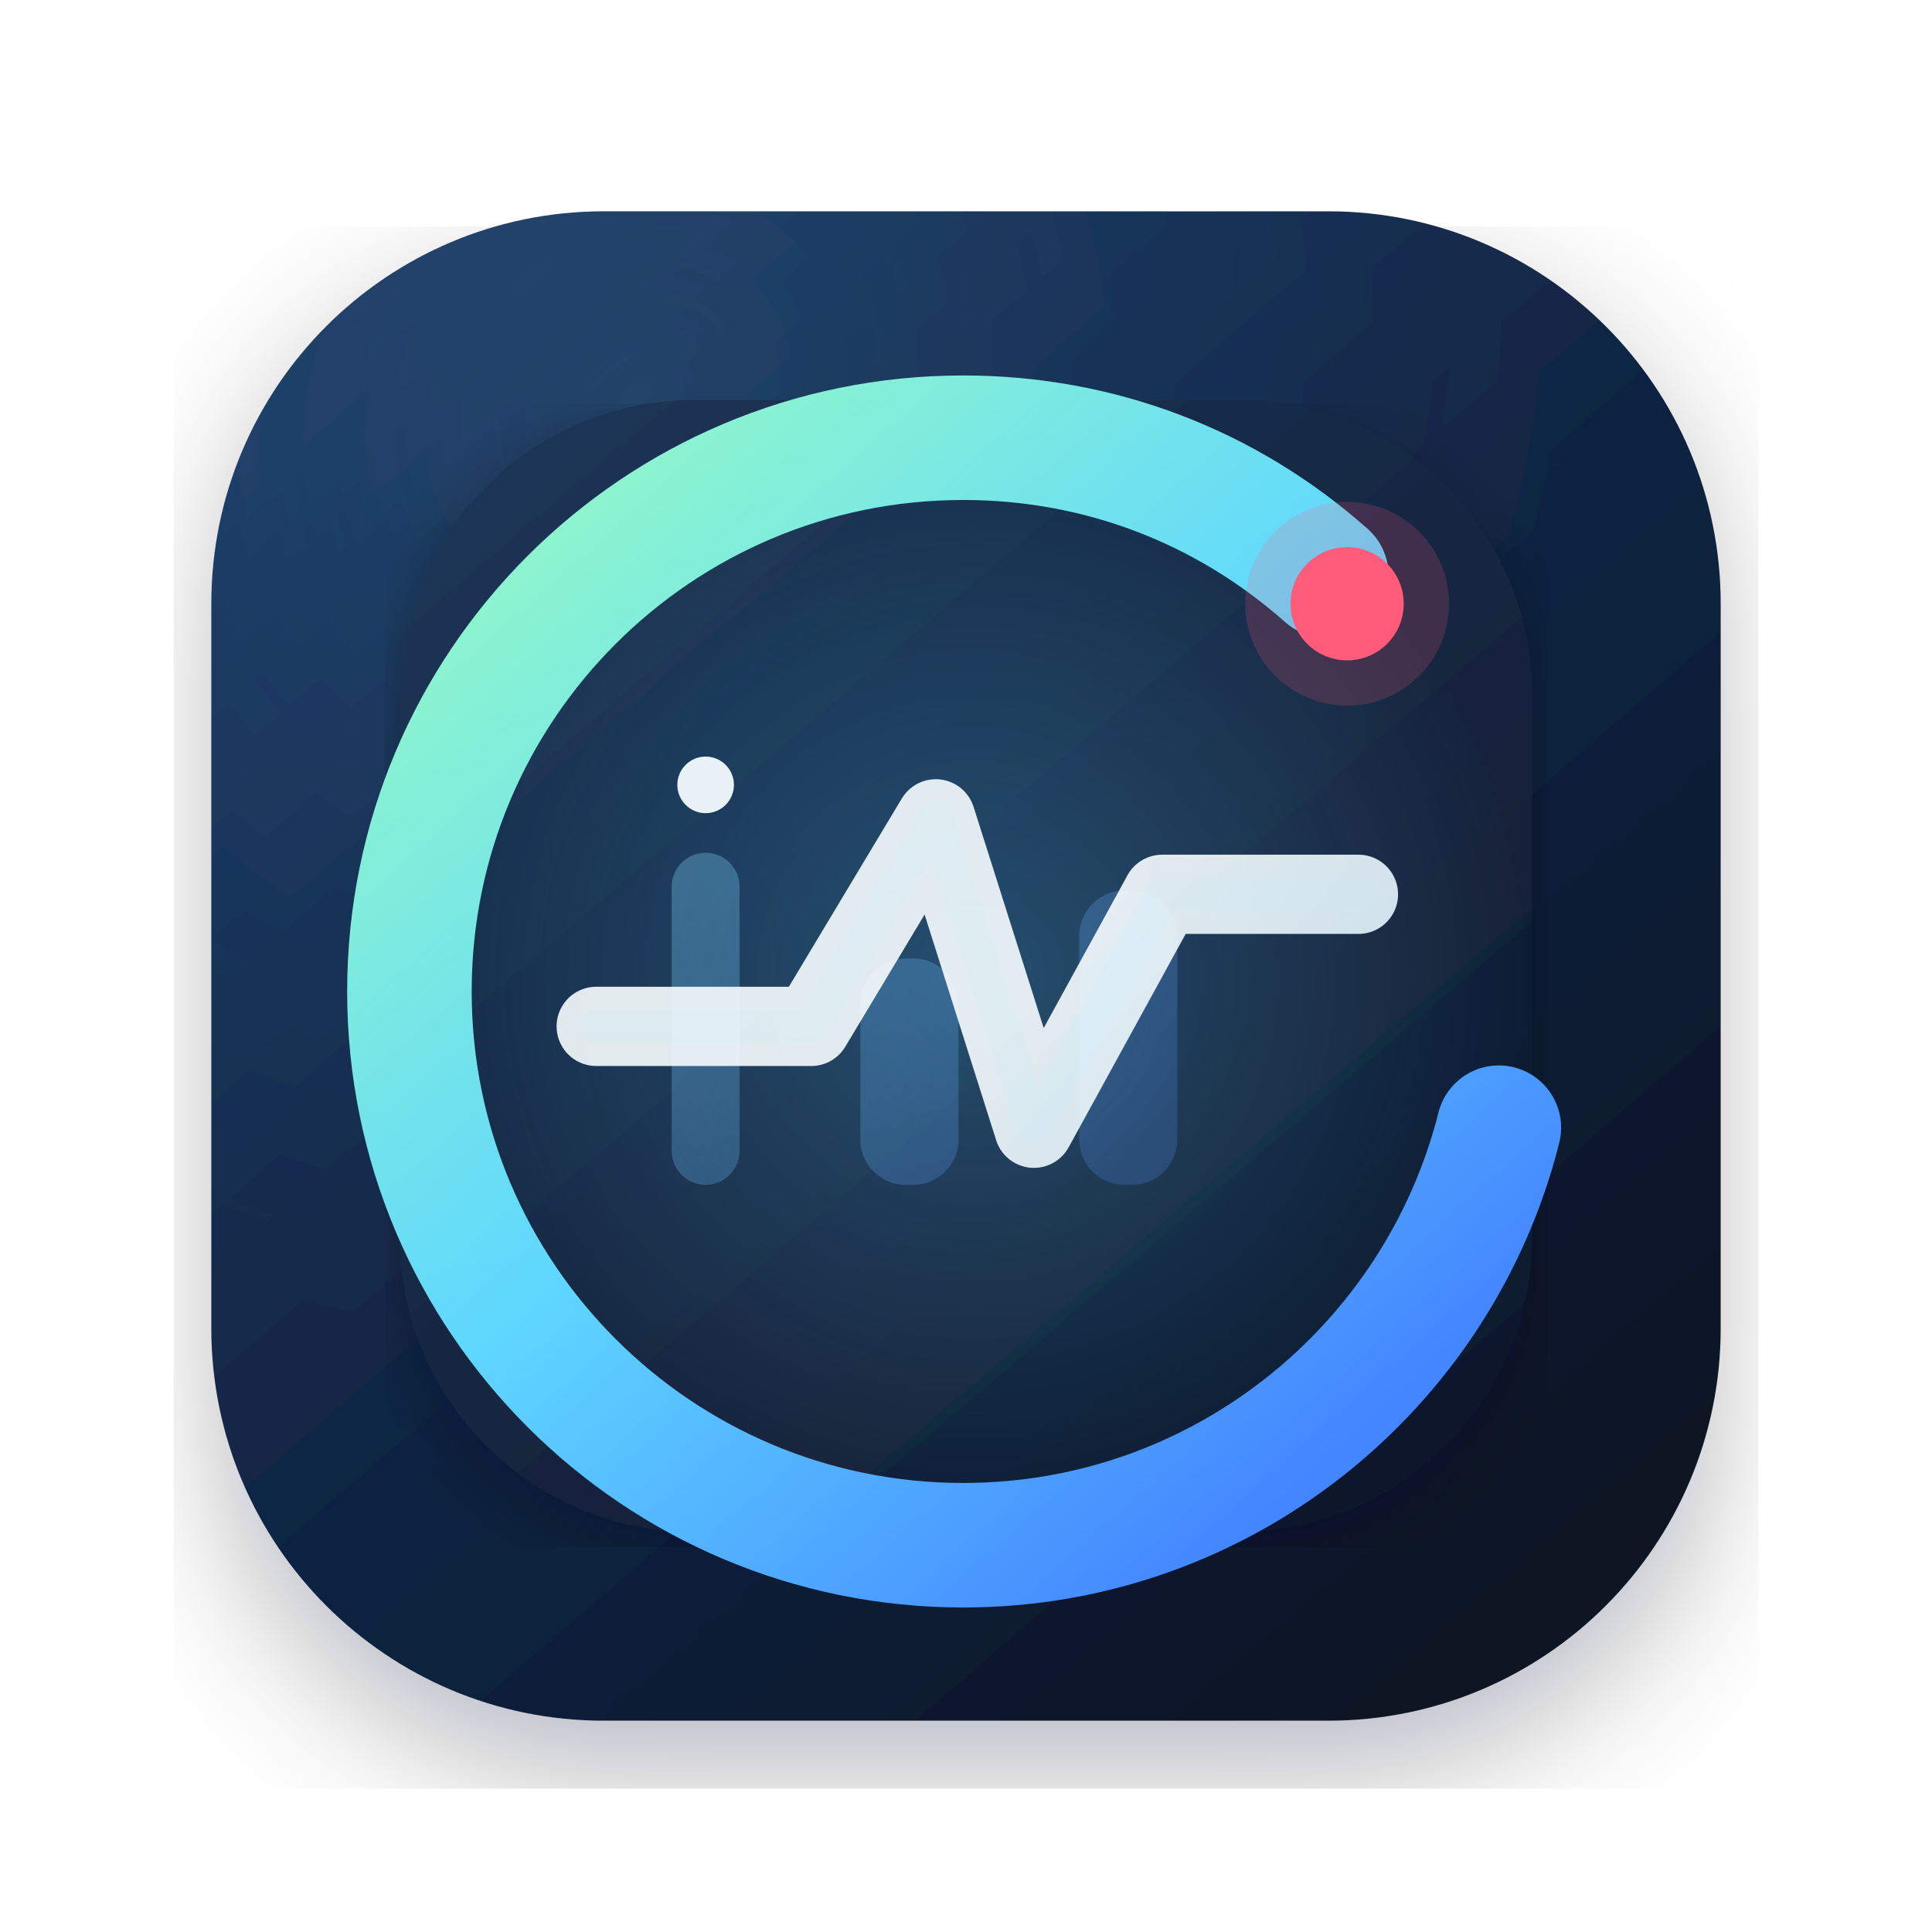
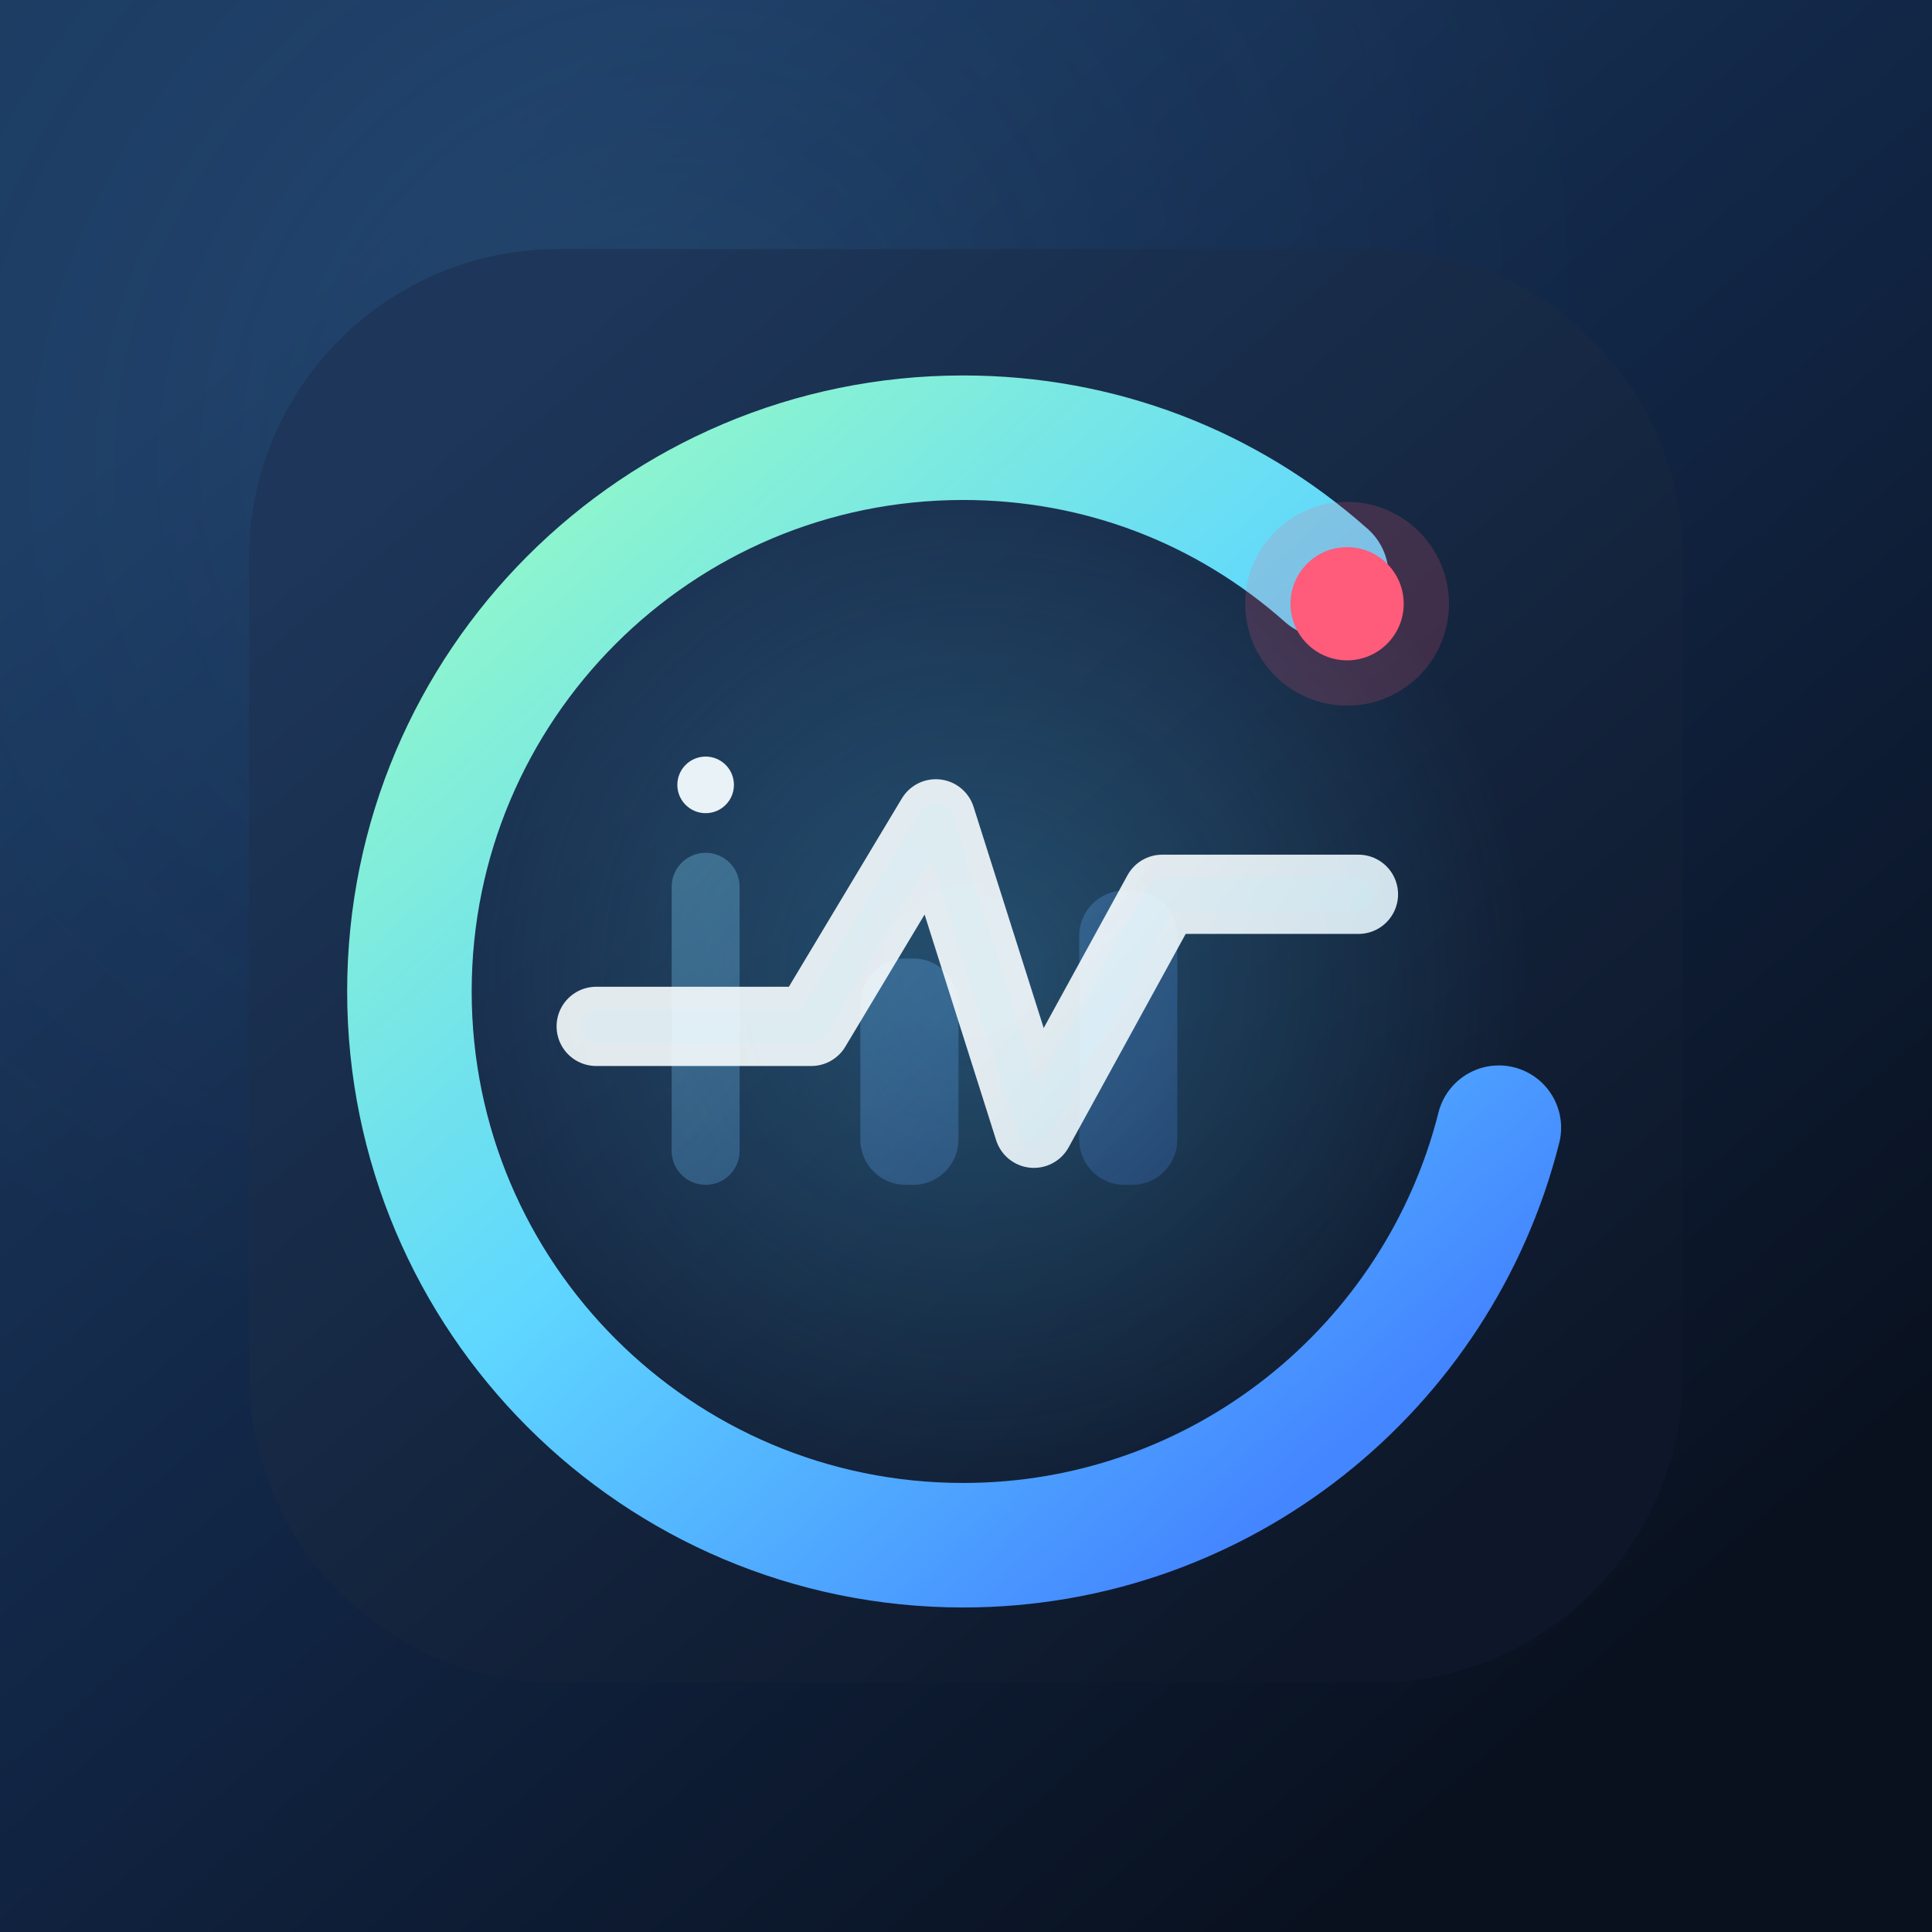
<svg xmlns="http://www.w3.org/2000/svg" width="1024" height="1024" viewBox="0 0 1024 1024" fill="none">
  <defs>
    <linearGradient id="outerBg" x1="180" y1="132" x2="842" y2="900" gradientUnits="userSpaceOnUse">
      <stop stop-color="#1C3B61" />
      <stop offset="0.48" stop-color="#112544" />
      <stop offset="1" stop-color="#09111F" />
    </linearGradient>
    <radialGradient id="topGlow" cx="0" cy="0" r="1" gradientUnits="userSpaceOnUse" gradientTransform="translate(338 216) rotate(48) scale(470 540)">
      <stop stop-color="#7DD3FC" stop-opacity="0.1" />
      <stop offset="0.5" stop-color="#60A5FA" stop-opacity="0.045" />
      <stop offset="1" stop-color="#60A5FA" stop-opacity="0" />
    </radialGradient>
    <linearGradient id="innerPanel" x1="260" y1="212" x2="768" y2="808" gradientUnits="userSpaceOnUse">
      <stop stop-color="#1D3659" />
      <stop offset="1" stop-color="#0D1729" />
    </linearGradient>
    <linearGradient id="ringStroke" x1="312" y1="270" x2="736" y2="744" gradientUnits="userSpaceOnUse">
      <stop stop-color="#8CF4CF" />
      <stop offset="0.46" stop-color="#5FD7FF" />
      <stop offset="1" stop-color="#4486FF" />
    </linearGradient>
    <radialGradient id="ringGlow" cx="0" cy="0" r="1" gradientUnits="userSpaceOnUse" gradientTransform="translate(516 518) rotate(90) scale(296)">
      <stop stop-color="#57D0FF" stop-opacity="0.24" />
      <stop offset="1" stop-color="#57D0FF" stop-opacity="0" />
    </radialGradient>
    <linearGradient id="markStroke" x1="338" y1="398" x2="678" y2="682" gradientUnits="userSpaceOnUse">
      <stop stop-color="#F8FDFF" />
      <stop offset="0.55" stop-color="#F8FDFF" />
      <stop offset="1" stop-color="#D9F2FF" />
    </linearGradient>
    <linearGradient id="barFill" x1="358" y1="424" x2="624" y2="654" gradientUnits="userSpaceOnUse">
      <stop stop-color="#89E5FF" stop-opacity="0.32" />
      <stop offset="1" stop-color="#4F8FFF" stop-opacity="0.2" />
    </linearGradient>
-     <filter id="shadowOuter" x="92" y="92" width="840" height="856" filterUnits="userSpaceOnUse" color-interpolation-filters="sRGB">
-       <feDropShadow dx="0" dy="28" stdDeviation="38" flood-color="#020617" flood-opacity="0.28" />
-     </filter>
-     <filter id="shadowInner" x="204" y="204" width="616" height="616" filterUnits="userSpaceOnUse" color-interpolation-filters="sRGB">
-       <feDropShadow dx="0" dy="10" stdDeviation="16" flood-color="#06101E" flood-opacity="0.3" />
-     </filter>
  </defs>
-   <g filter="url(#shadowOuter)">
-     <rect x="112" y="112" width="800" height="800" rx="208" fill="url(#outerBg)" />
-     <rect x="112" y="112" width="800" height="800" rx="208" fill="url(#topGlow)" />
-   </g>
-   <g filter="url(#shadowInner)">
-     <rect x="212" y="212" width="600" height="600" rx="156" fill="url(#innerPanel)" />
-   </g>
+   <rect x="0" y="0" width="1024" height="1024" fill="url(#outerBg)" />
+   <rect x="0" y="0" width="1024" height="1024" fill="url(#topGlow)" />
+   <rect x="132" y="132" width="760" height="760" rx="164" fill="url(#innerPanel)" />
  <circle cx="512" cy="512" r="300" fill="url(#ringGlow)" />
  <path d="M703 305C649.977 257.953 582.843 232 510.5 232C348.404 232 217 363.404 217 525.5C217 687.596 348.404 819 510.5 819C647.224 819 762.364 724.923 794.425 597.706" stroke="url(#ringStroke)" stroke-width="66" stroke-linecap="round" />
  <circle cx="714" cy="320" r="30" fill="#FF5C7A" />
  <circle cx="714" cy="320" r="54" fill="#FF5C7A" fill-opacity="0.18" />
  <circle cx="374" cy="416" r="15" fill="#F4FBFF" fill-opacity="0.95" />
  <rect x="356" y="452" width="36" height="176" rx="18" fill="url(#barFill)" />
  <rect x="456" y="508" width="52" height="120" rx="24" fill="url(#barFill)" />
  <rect x="572" y="472" width="52" height="156" rx="24" fill="url(#barFill)" />
  <path d="M316 544H430L496 434L548 598L616 474H720" stroke="url(#markStroke)" stroke-opacity="0.9" stroke-width="42" stroke-linecap="round" stroke-linejoin="round" />
  <path d="M316 544H430L496 434L548 598L616 474H720" stroke="#BDEBFF" stroke-opacity="0.14" stroke-width="18" stroke-linecap="round" stroke-linejoin="round" />
</svg>
